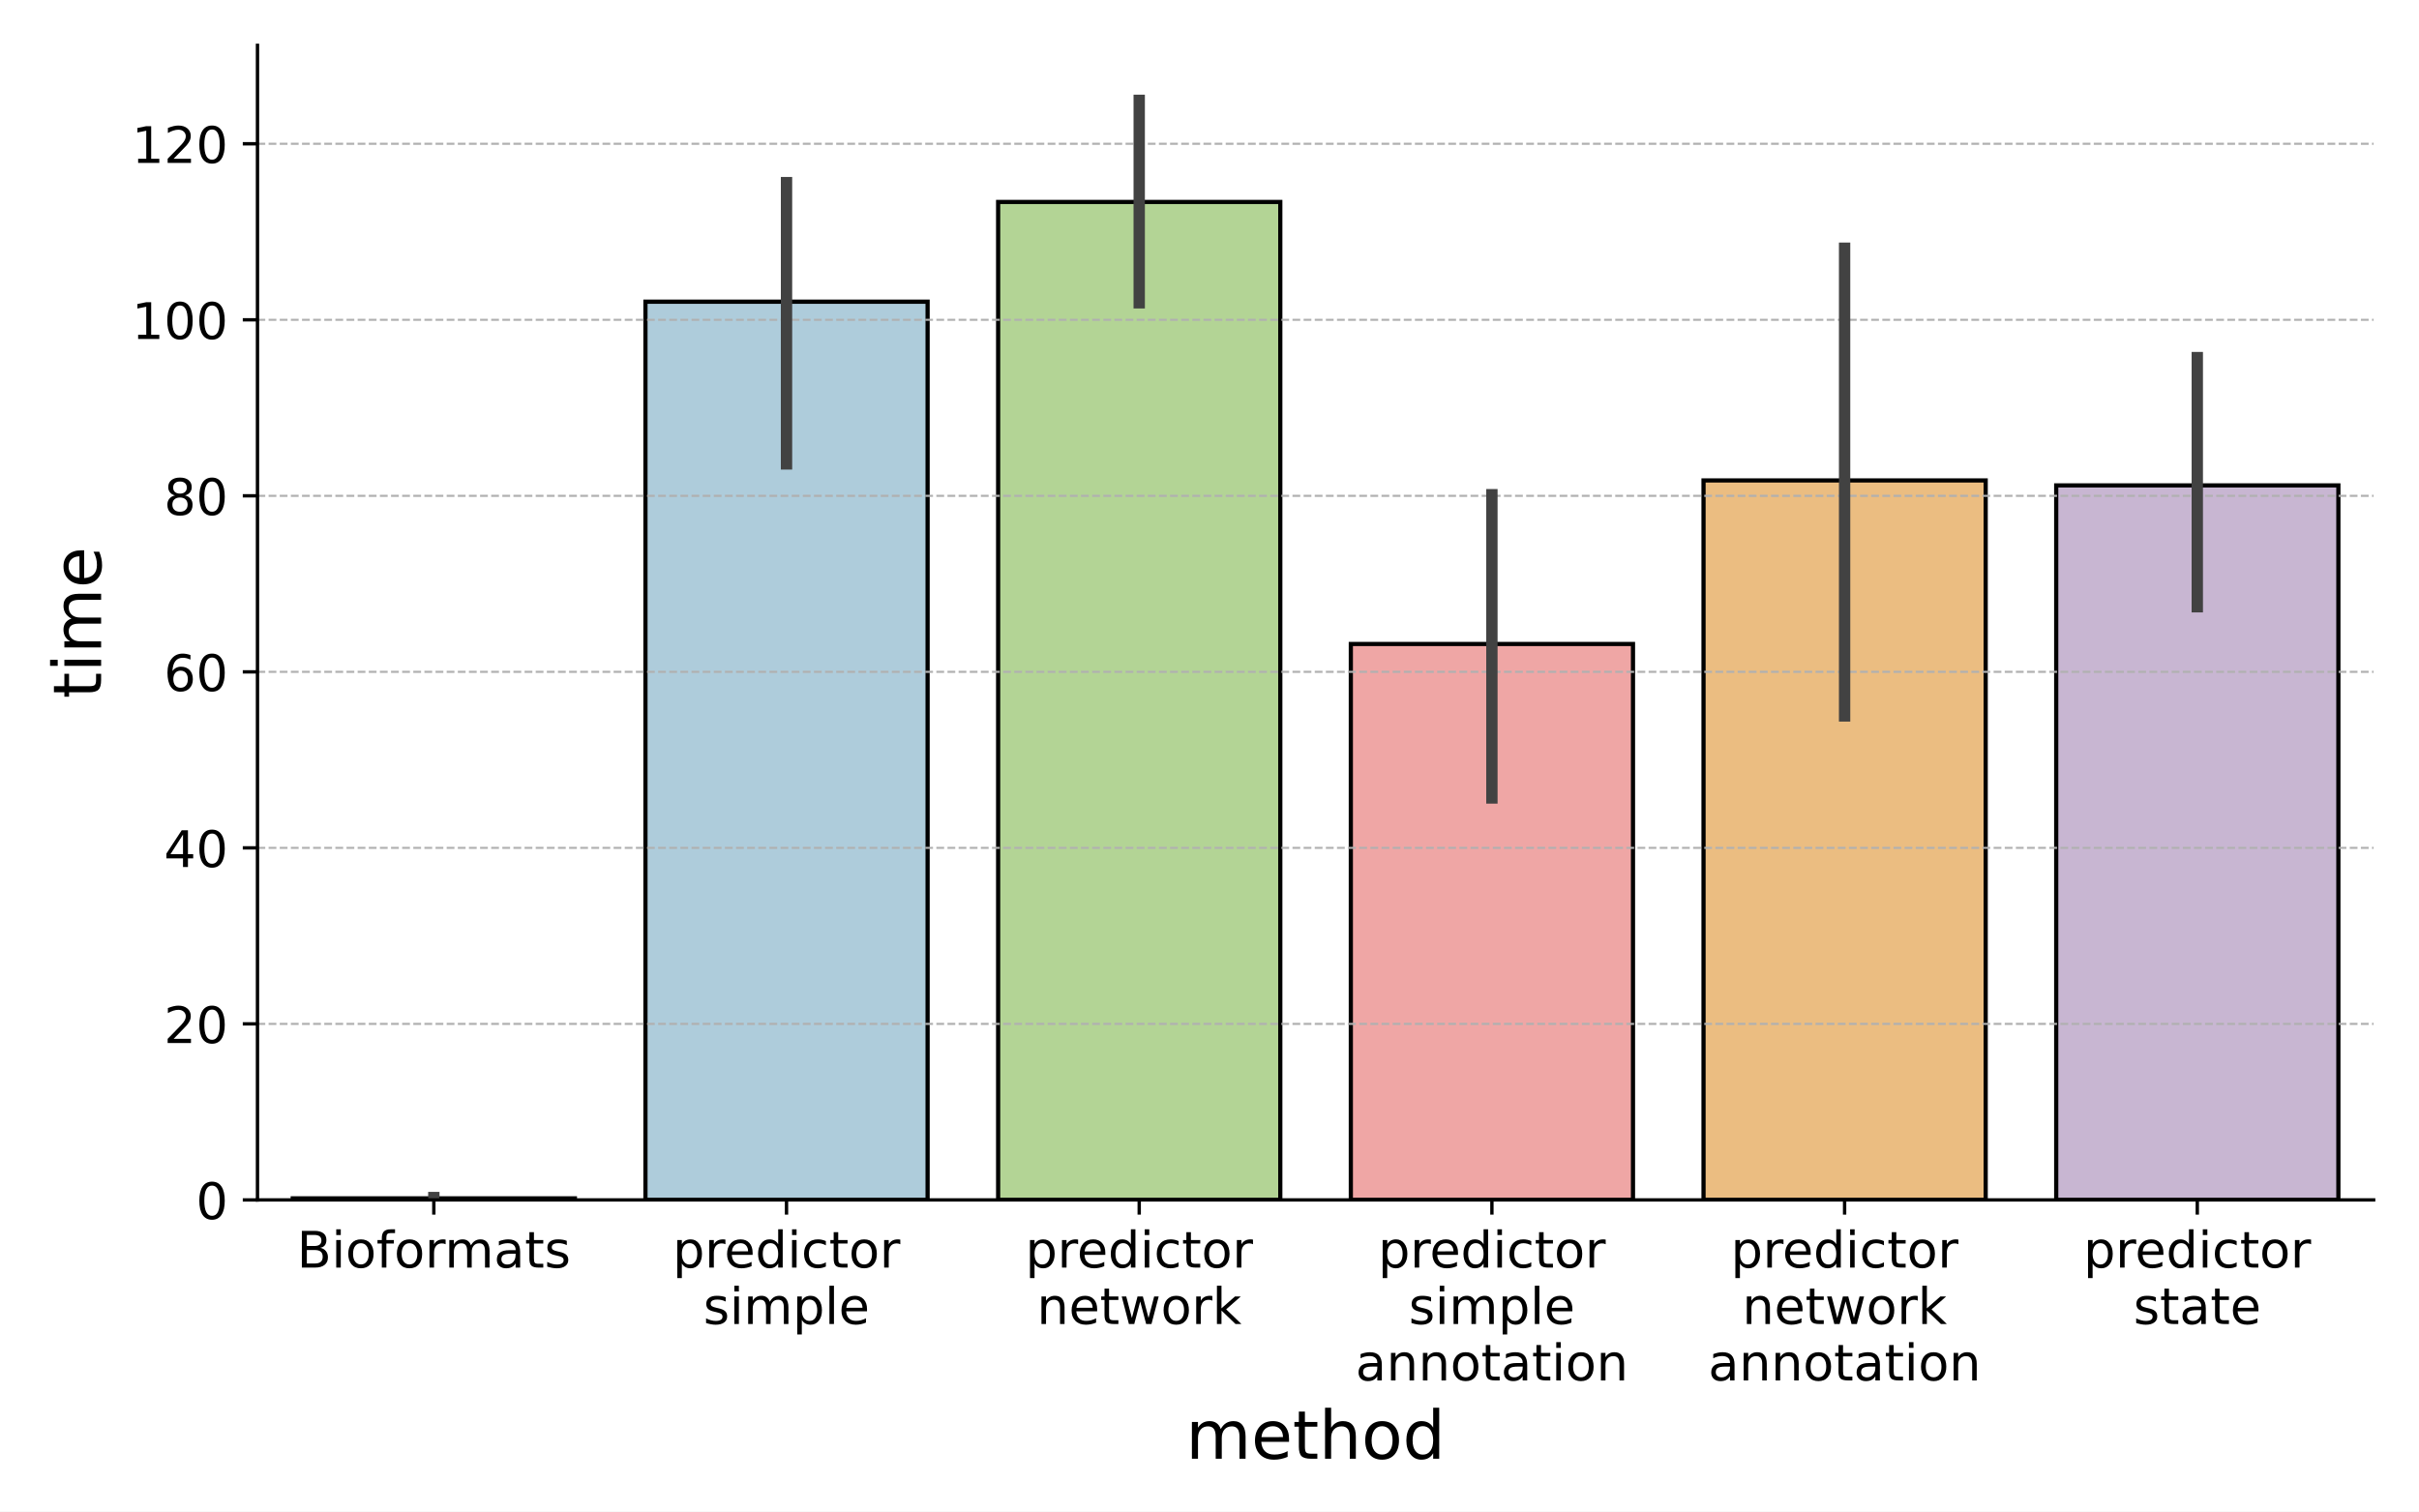
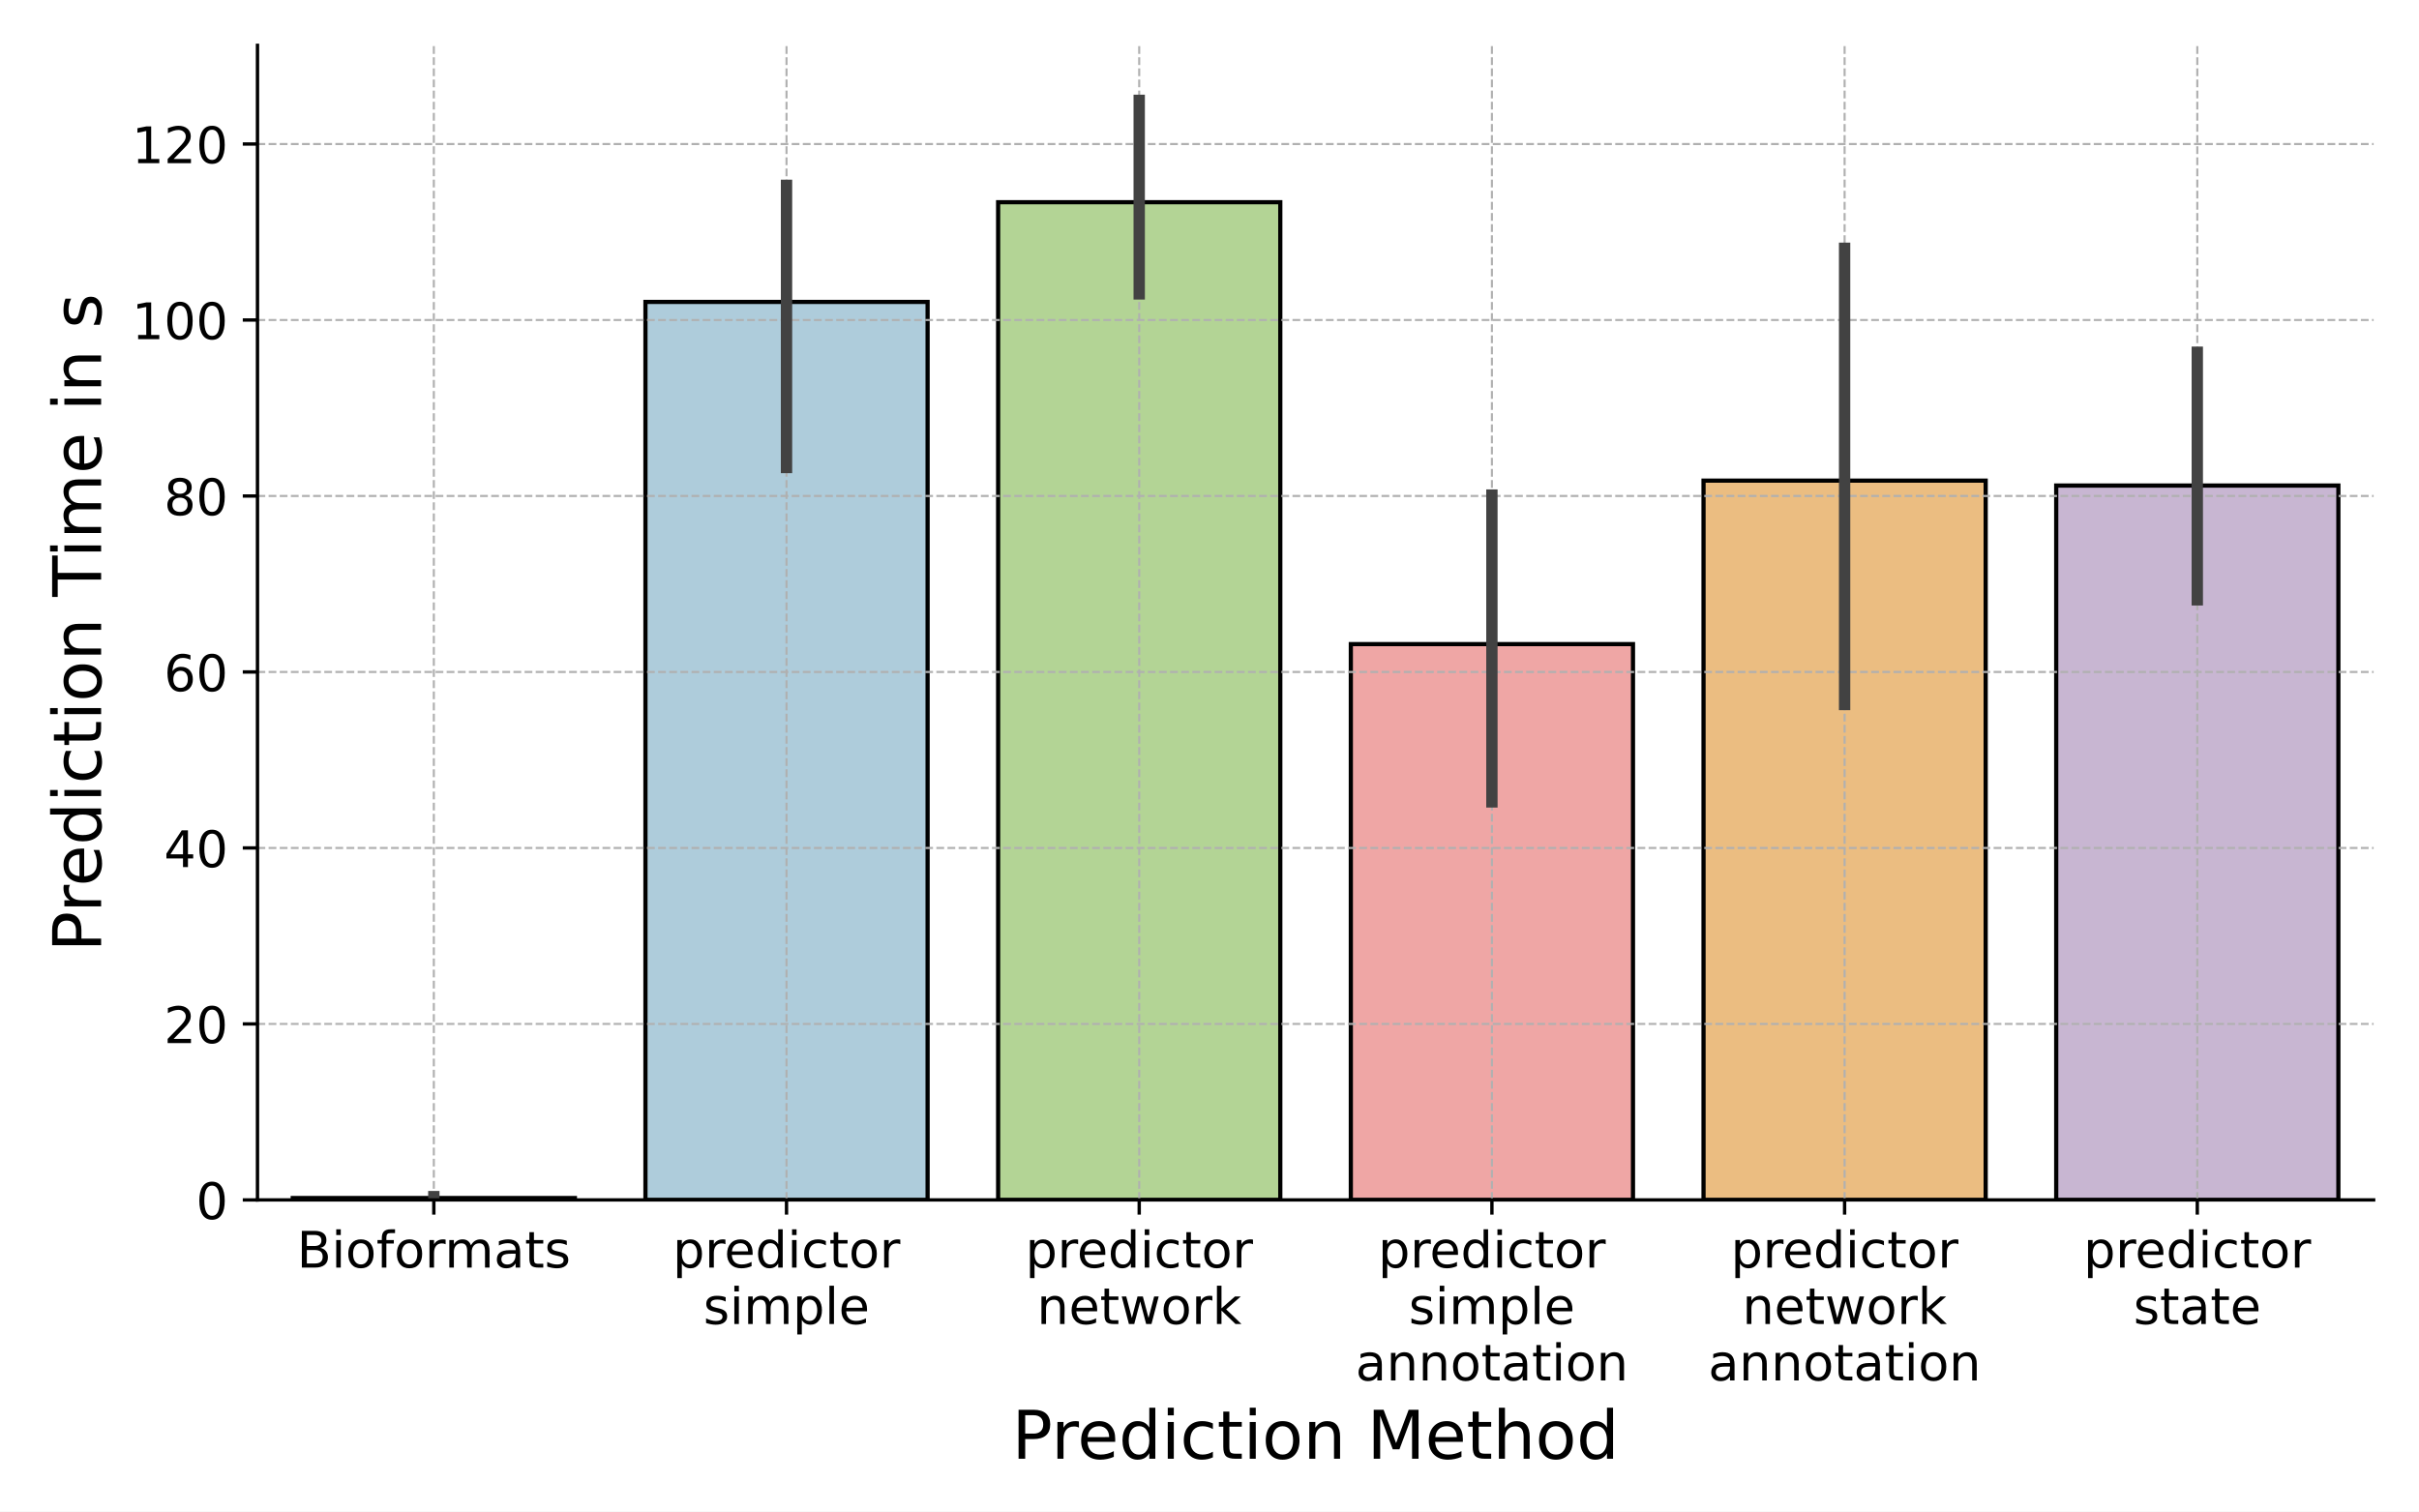
<svg xmlns="http://www.w3.org/2000/svg" xmlns:xlink="http://www.w3.org/1999/xlink" width="576pt" height="360pt" viewBox="0 0 576 360" version="1.1">
  <defs>
    <style type="text/css">*{stroke-linejoin: round; stroke-linecap: butt}</style>
  </defs>
  <g id="figure_1">
    <g id="patch_1">
      <path d="M 0 360  L 576 360  L 576 0  L 0 0  z " style="fill: #ffffff" />
    </g>
    <g id="axes_1">
      <g id="patch_2">
        <path d="M 61.31 285.784  L 565.2 285.784  L 565.2 10.8  L 61.31 10.8  z " style="fill: #ffffff" />
      </g>
      <g id="patch_3">
-         <path d="M 69.708 285.784  L 136.893 285.784  L 136.893 285.421  L 69.708 285.421  z " clip-path="url(#p133a36dc95)" style="fill: #cccccc; stroke: #000000; stroke-linejoin: miter" />
+         <path d="M 69.708 285.784  L 136.893 285.784  L 136.893 285.342  L 69.708 285.342  z " clip-path="url(#p2b1a227bff)" style="fill: #cccccc; stroke: #000000; stroke-linejoin: miter" />
      </g>
      <g id="patch_4">
-         <path d="M 153.69 285.784  L 220.875 285.784  L 220.875 71.854  L 153.69 71.854  z " clip-path="url(#p133a36dc95)" style="fill: #aeccdb; stroke: #000000; stroke-linejoin: miter" />
+         <path d="M 153.69 285.784  L 220.875 285.784  L 220.875 71.904  L 153.69 71.904  z " clip-path="url(#p2b1a227bff)" style="fill: #aeccdb; stroke: #000000; stroke-linejoin: miter" />
      </g>
      <g id="patch_5">
-         <path d="M 237.672 285.784  L 304.857 285.784  L 304.857 48.105  L 237.672 48.105  z " clip-path="url(#p133a36dc95)" style="fill: #b3d495; stroke: #000000; stroke-linejoin: miter" />
+         <path d="M 237.672 285.784  L 304.857 285.784  L 304.857 48.159  L 237.672 48.159  z " clip-path="url(#p2b1a227bff)" style="fill: #b3d495; stroke: #000000; stroke-linejoin: miter" />
      </g>
      <g id="patch_6">
-         <path d="M 321.653 285.784  L 388.839 285.784  L 388.839 153.373  L 321.653 153.373  z " clip-path="url(#p133a36dc95)" style="fill: #efa6a5; stroke: #000000; stroke-linejoin: miter" />
+         <path d="M 321.653 285.784  L 388.839 285.784  L 388.839 153.403  L 321.653 153.403  z " clip-path="url(#p2b1a227bff)" style="fill: #efa6a5; stroke: #000000; stroke-linejoin: miter" />
      </g>
      <g id="patch_7">
-         <path d="M 405.635 285.784  L 472.82 285.784  L 472.82 114.425  L 405.635 114.425  z " clip-path="url(#p133a36dc95)" style="fill: #ebbd81; stroke: #000000; stroke-linejoin: miter" />
+         <path d="M 405.635 285.784  L 472.82 285.784  L 472.82 114.465  L 405.635 114.465  z " clip-path="url(#p2b1a227bff)" style="fill: #ebbd81; stroke: #000000; stroke-linejoin: miter" />
      </g>
      <g id="patch_8">
-         <path d="M 489.616 285.784  L 556.802 285.784  L 556.802 115.607  L 489.616 115.607  z " clip-path="url(#p133a36dc95)" style="fill: #c8b6d2; stroke: #000000; stroke-linejoin: miter" />
+         <path d="M 489.616 285.784  L 556.802 285.784  L 556.802 115.646  L 489.616 115.646  z " clip-path="url(#p2b1a227bff)" style="fill: #c8b6d2; stroke: #000000; stroke-linejoin: miter" />
      </g>
      <g id="matplotlib.axis_1">
        <g id="xtick_1">
          <g id="line2d_1">
+             <path d="M 103.301 285.784  L 103.301 10.8  " clip-path="url(#p2b1a227bff)" style="fill: none; stroke-dasharray: 1.85,0.8; stroke-dashoffset: 0; stroke: #b0b0b0; stroke-width: 0.5" />
+           </g>
+           <g id="line2d_2">
            <defs>
-               <path id="m3802b475ad" d="M 0 0  L 0 3.5  " style="stroke: #000000; stroke-width: 0.8" />
+               <path id="m0b9bc3318b" d="M 0 0  L 0 3.5  " style="stroke: #000000; stroke-width: 0.8" />
            </defs>
            <g>
-               <use xlink:href="#m3802b475ad" x="103.301" y="285.784" style="stroke: #000000; stroke-width: 0.8" />
+               <use xlink:href="#m0b9bc3318b" x="103.301" y="285.784" style="stroke: #000000; stroke-width: 0.8" />
            </g>
          </g>
          <g id="text_1">
            <g transform="translate(70.70208 301.9021) scale(0.12 -0.12)">
              <defs>
                <path id="DejaVuSans-42" d="M 1259 2228  L 1259 519  L 2272 519  Q 2781 519 3026 730  Q 3272 941 3272 1375  Q 3272 1813 3026 2020  Q 2781 2228 2272 2228  L 1259 2228  z M 1259 4147  L 1259 2741  L 2194 2741  Q 2656 2741 2882 2914  Q 3109 3088 3109 3444  Q 3109 3797 2882 3972  Q 2656 4147 2194 4147  L 1259 4147  z M 628 4666  L 2241 4666  Q 2963 4666 3353 4366  Q 3744 4066 3744 3513  Q 3744 3084 3544 2831  Q 3344 2578 2956 2516  Q 3422 2416 3680 2098  Q 3938 1781 3938 1306  Q 3938 681 3513 340  Q 3088 0 2303 0  L 628 0  L 628 4666  z " transform="scale(0.015625)" />
                <path id="DejaVuSans-69" d="M 603 3500  L 1178 3500  L 1178 0  L 603 0  L 603 3500  z M 603 4863  L 1178 4863  L 1178 4134  L 603 4134  L 603 4863  z " transform="scale(0.015625)" />
                <path id="DejaVuSans-6f" d="M 1959 3097  Q 1497 3097 1228 2736  Q 959 2375 959 1747  Q 959 1119 1226 758  Q 1494 397 1959 397  Q 2419 397 2687 759  Q 2956 1122 2956 1747  Q 2956 2369 2687 2733  Q 2419 3097 1959 3097  z M 1959 3584  Q 2709 3584 3137 3096  Q 3566 2609 3566 1747  Q 3566 888 3137 398  Q 2709 -91 1959 -91  Q 1206 -91 779 398  Q 353 888 353 1747  Q 353 2609 779 3096  Q 1206 3584 1959 3584  z " transform="scale(0.015625)" />
                <path id="DejaVuSans-66" d="M 2375 4863  L 2375 4384  L 1825 4384  Q 1516 4384 1395 4259  Q 1275 4134 1275 3809  L 1275 3500  L 2222 3500  L 2222 3053  L 1275 3053  L 1275 0  L 697 0  L 697 3053  L 147 3053  L 147 3500  L 697 3500  L 697 3744  Q 697 4328 969 4595  Q 1241 4863 1831 4863  L 2375 4863  z " transform="scale(0.015625)" />
                <path id="DejaVuSans-72" d="M 2631 2963  Q 2534 3019 2420 3045  Q 2306 3072 2169 3072  Q 1681 3072 1420 2755  Q 1159 2438 1159 1844  L 1159 0  L 581 0  L 581 3500  L 1159 3500  L 1159 2956  Q 1341 3275 1631 3429  Q 1922 3584 2338 3584  Q 2397 3584 2469 3576  Q 2541 3569 2628 3553  L 2631 2963  z " transform="scale(0.015625)" />
                <path id="DejaVuSans-6d" d="M 3328 2828  Q 3544 3216 3844 3400  Q 4144 3584 4550 3584  Q 5097 3584 5394 3201  Q 5691 2819 5691 2113  L 5691 0  L 5113 0  L 5113 2094  Q 5113 2597 4934 2840  Q 4756 3084 4391 3084  Q 3944 3084 3684 2787  Q 3425 2491 3425 1978  L 3425 0  L 2847 0  L 2847 2094  Q 2847 2600 2669 2842  Q 2491 3084 2119 3084  Q 1678 3084 1418 2786  Q 1159 2488 1159 1978  L 1159 0  L 581 0  L 581 3500  L 1159 3500  L 1159 2956  Q 1356 3278 1631 3431  Q 1906 3584 2284 3584  Q 2666 3584 2933 3390  Q 3200 3197 3328 2828  z " transform="scale(0.015625)" />
                <path id="DejaVuSans-61" d="M 2194 1759  Q 1497 1759 1228 1600  Q 959 1441 959 1056  Q 959 750 1161 570  Q 1363 391 1709 391  Q 2188 391 2477 730  Q 2766 1069 2766 1631  L 2766 1759  L 2194 1759  z M 3341 1997  L 3341 0  L 2766 0  L 2766 531  Q 2569 213 2275 61  Q 1981 -91 1556 -91  Q 1019 -91 701 211  Q 384 513 384 1019  Q 384 1609 779 1909  Q 1175 2209 1959 2209  L 2766 2209  L 2766 2266  Q 2766 2663 2505 2880  Q 2244 3097 1772 3097  Q 1472 3097 1187 3025  Q 903 2953 641 2809  L 641 3341  Q 956 3463 1253 3523  Q 1550 3584 1831 3584  Q 2591 3584 2966 3190  Q 3341 2797 3341 1997  z " transform="scale(0.015625)" />
                <path id="DejaVuSans-74" d="M 1172 4494  L 1172 3500  L 2356 3500  L 2356 3053  L 1172 3053  L 1172 1153  Q 1172 725 1289 603  Q 1406 481 1766 481  L 2356 481  L 2356 0  L 1766 0  Q 1100 0 847 248  Q 594 497 594 1153  L 594 3053  L 172 3053  L 172 3500  L 594 3500  L 594 4494  L 1172 4494  z " transform="scale(0.015625)" />
                <path id="DejaVuSans-73" d="M 2834 3397  L 2834 2853  Q 2591 2978 2328 3040  Q 2066 3103 1784 3103  Q 1356 3103 1142 2972  Q 928 2841 928 2578  Q 928 2378 1081 2264  Q 1234 2150 1697 2047  L 1894 2003  Q 2506 1872 2764 1633  Q 3022 1394 3022 966  Q 3022 478 2636 193  Q 2250 -91 1575 -91  Q 1294 -91 989 -36  Q 684 19 347 128  L 347 722  Q 666 556 975 473  Q 1284 391 1588 391  Q 1994 391 2212 530  Q 2431 669 2431 922  Q 2431 1156 2273 1281  Q 2116 1406 1581 1522  L 1381 1569  Q 847 1681 609 1914  Q 372 2147 372 2553  Q 372 3047 722 3315  Q 1072 3584 1716 3584  Q 2034 3584 2315 3537  Q 2597 3491 2834 3397  z " transform="scale(0.015625)" />
              </defs>
              <use xlink:href="#DejaVuSans-42" />
              <use xlink:href="#DejaVuSans-69" x="68.604" />
              <use xlink:href="#DejaVuSans-6f" x="96.387" />
              <use xlink:href="#DejaVuSans-66" x="157.568" />
              <use xlink:href="#DejaVuSans-6f" x="192.773" />
              <use xlink:href="#DejaVuSans-72" x="253.955" />
              <use xlink:href="#DejaVuSans-6d" x="293.318" />
              <use xlink:href="#DejaVuSans-61" x="390.73" />
              <use xlink:href="#DejaVuSans-74" x="452.01" />
              <use xlink:href="#DejaVuSans-73" x="491.219" />
            </g>
          </g>
        </g>
        <g id="xtick_2">
-           <g id="line2d_2">
-             <g>
-               <use xlink:href="#m3802b475ad" x="187.282" y="285.784" style="stroke: #000000; stroke-width: 0.8" />
+           <g id="line2d_3">
+             <path d="M 187.282 285.784  L 187.282 10.8  " clip-path="url(#p2b1a227bff)" style="fill: none; stroke-dasharray: 1.85,0.8; stroke-dashoffset: 0; stroke: #b0b0b0; stroke-width: 0.5" />
+           </g>
+           <g id="line2d_4">
+             <g>
+               <use xlink:href="#m0b9bc3318b" x="187.282" y="285.784" style="stroke: #000000; stroke-width: 0.8" />
            </g>
          </g>
          <g id="text_2">
            <g transform="translate(160.185 301.9021) scale(0.12 -0.12)">
              <defs>
                <path id="DejaVuSans-70" d="M 1159 525  L 1159 -1331  L 581 -1331  L 581 3500  L 1159 3500  L 1159 2969  Q 1341 3281 1617 3432  Q 1894 3584 2278 3584  Q 2916 3584 3314 3078  Q 3713 2572 3713 1747  Q 3713 922 3314 415  Q 2916 -91 2278 -91  Q 1894 -91 1617 61  Q 1341 213 1159 525  z M 3116 1747  Q 3116 2381 2855 2742  Q 2594 3103 2138 3103  Q 1681 3103 1420 2742  Q 1159 2381 1159 1747  Q 1159 1113 1420 752  Q 1681 391 2138 391  Q 2594 391 2855 752  Q 3116 1113 3116 1747  z " transform="scale(0.015625)" />
                <path id="DejaVuSans-65" d="M 3597 1894  L 3597 1613  L 953 1613  Q 991 1019 1311 708  Q 1631 397 2203 397  Q 2534 397 2845 478  Q 3156 559 3463 722  L 3463 178  Q 3153 47 2828 -22  Q 2503 -91 2169 -91  Q 1331 -91 842 396  Q 353 884 353 1716  Q 353 2575 817 3079  Q 1281 3584 2069 3584  Q 2775 3584 3186 3129  Q 3597 2675 3597 1894  z M 3022 2063  Q 3016 2534 2758 2815  Q 2500 3097 2075 3097  Q 1594 3097 1305 2825  Q 1016 2553 972 2059  L 3022 2063  z " transform="scale(0.015625)" />
                <path id="DejaVuSans-64" d="M 2906 2969  L 2906 4863  L 3481 4863  L 3481 0  L 2906 0  L 2906 525  Q 2725 213 2448 61  Q 2172 -91 1784 -91  Q 1150 -91 751 415  Q 353 922 353 1747  Q 353 2572 751 3078  Q 1150 3584 1784 3584  Q 2172 3584 2448 3432  Q 2725 3281 2906 2969  z M 947 1747  Q 947 1113 1208 752  Q 1469 391 1925 391  Q 2381 391 2643 752  Q 2906 1113 2906 1747  Q 2906 2381 2643 2742  Q 2381 3103 1925 3103  Q 1469 3103 1208 2742  Q 947 2381 947 1747  z " transform="scale(0.015625)" />
                <path id="DejaVuSans-63" d="M 3122 3366  L 3122 2828  Q 2878 2963 2633 3030  Q 2388 3097 2138 3097  Q 1578 3097 1268 2742  Q 959 2388 959 1747  Q 959 1106 1268 751  Q 1578 397 2138 397  Q 2388 397 2633 464  Q 2878 531 3122 666  L 3122 134  Q 2881 22 2623 -34  Q 2366 -91 2075 -91  Q 1284 -91 818 406  Q 353 903 353 1747  Q 353 2603 823 3093  Q 1294 3584 2113 3584  Q 2378 3584 2631 3529  Q 2884 3475 3122 3366  z " transform="scale(0.015625)" />
              </defs>
              <use xlink:href="#DejaVuSans-70" />
              <use xlink:href="#DejaVuSans-72" x="63.477" />
              <use xlink:href="#DejaVuSans-65" x="102.34" />
              <use xlink:href="#DejaVuSans-64" x="163.863" />
              <use xlink:href="#DejaVuSans-69" x="227.34" />
              <use xlink:href="#DejaVuSans-63" x="255.123" />
              <use xlink:href="#DejaVuSans-74" x="310.104" />
              <use xlink:href="#DejaVuSans-6f" x="349.312" />
              <use xlink:href="#DejaVuSans-72" x="410.494" />
            </g>
            <g transform="translate(167.4778 315.3395) scale(0.12 -0.12)">
              <defs>
                <path id="DejaVuSans-6c" d="M 603 4863  L 1178 4863  L 1178 0  L 603 0  L 603 4863  z " transform="scale(0.015625)" />
              </defs>
              <use xlink:href="#DejaVuSans-73" />
              <use xlink:href="#DejaVuSans-69" x="52.1" />
              <use xlink:href="#DejaVuSans-6d" x="79.883" />
              <use xlink:href="#DejaVuSans-70" x="177.295" />
              <use xlink:href="#DejaVuSans-6c" x="240.771" />
              <use xlink:href="#DejaVuSans-65" x="268.555" />
            </g>
          </g>
        </g>
        <g id="xtick_3">
-           <g id="line2d_3">
-             <g>
-               <use xlink:href="#m3802b475ad" x="271.264" y="285.784" style="stroke: #000000; stroke-width: 0.8" />
+           <g id="line2d_5">
+             <path d="M 271.264 285.784  L 271.264 10.8  " clip-path="url(#p2b1a227bff)" style="fill: none; stroke-dasharray: 1.85,0.8; stroke-dashoffset: 0; stroke: #b0b0b0; stroke-width: 0.5" />
+           </g>
+           <g id="line2d_6">
+             <g>
+               <use xlink:href="#m0b9bc3318b" x="271.264" y="285.784" style="stroke: #000000; stroke-width: 0.8" />
            </g>
          </g>
          <g id="text_3">
            <g transform="translate(244.1667 301.9021) scale(0.12 -0.12)">
              <use xlink:href="#DejaVuSans-70" />
              <use xlink:href="#DejaVuSans-72" x="63.477" />
              <use xlink:href="#DejaVuSans-65" x="102.34" />
              <use xlink:href="#DejaVuSans-64" x="163.863" />
              <use xlink:href="#DejaVuSans-69" x="227.34" />
              <use xlink:href="#DejaVuSans-63" x="255.123" />
              <use xlink:href="#DejaVuSans-74" x="310.104" />
              <use xlink:href="#DejaVuSans-6f" x="349.312" />
              <use xlink:href="#DejaVuSans-72" x="410.494" />
            </g>
            <g transform="translate(246.8985 315.3395) scale(0.12 -0.12)">
              <defs>
                <path id="DejaVuSans-6e" d="M 3513 2113  L 3513 0  L 2938 0  L 2938 2094  Q 2938 2591 2744 2837  Q 2550 3084 2163 3084  Q 1697 3084 1428 2787  Q 1159 2491 1159 1978  L 1159 0  L 581 0  L 581 3500  L 1159 3500  L 1159 2956  Q 1366 3272 1645 3428  Q 1925 3584 2291 3584  Q 2894 3584 3203 3211  Q 3513 2838 3513 2113  z " transform="scale(0.015625)" />
                <path id="DejaVuSans-77" d="M 269 3500  L 844 3500  L 1563 769  L 2278 3500  L 2956 3500  L 3675 769  L 4391 3500  L 4966 3500  L 4050 0  L 3372 0  L 2619 2869  L 1863 0  L 1184 0  L 269 3500  z " transform="scale(0.015625)" />
                <path id="DejaVuSans-6b" d="M 581 4863  L 1159 4863  L 1159 1991  L 2875 3500  L 3609 3500  L 1753 1863  L 3688 0  L 2938 0  L 1159 1709  L 1159 0  L 581 0  L 581 4863  z " transform="scale(0.015625)" />
              </defs>
              <use xlink:href="#DejaVuSans-6e" />
              <use xlink:href="#DejaVuSans-65" x="63.379" />
              <use xlink:href="#DejaVuSans-74" x="124.902" />
              <use xlink:href="#DejaVuSans-77" x="164.111" />
              <use xlink:href="#DejaVuSans-6f" x="245.898" />
              <use xlink:href="#DejaVuSans-72" x="307.08" />
              <use xlink:href="#DejaVuSans-6b" x="348.193" />
            </g>
          </g>
        </g>
        <g id="xtick_4">
-           <g id="line2d_4">
-             <g>
-               <use xlink:href="#m3802b475ad" x="355.246" y="285.784" style="stroke: #000000; stroke-width: 0.8" />
+           <g id="line2d_7">
+             <path d="M 355.246 285.784  L 355.246 10.8  " clip-path="url(#p2b1a227bff)" style="fill: none; stroke-dasharray: 1.85,0.8; stroke-dashoffset: 0; stroke: #b0b0b0; stroke-width: 0.5" />
+           </g>
+           <g id="line2d_8">
+             <g>
+               <use xlink:href="#m0b9bc3318b" x="355.246" y="285.784" style="stroke: #000000; stroke-width: 0.8" />
            </g>
          </g>
          <g id="text_4">
            <g transform="translate(328.1483 301.9021) scale(0.12 -0.12)">
              <use xlink:href="#DejaVuSans-70" />
              <use xlink:href="#DejaVuSans-72" x="63.477" />
              <use xlink:href="#DejaVuSans-65" x="102.34" />
              <use xlink:href="#DejaVuSans-64" x="163.863" />
              <use xlink:href="#DejaVuSans-69" x="227.34" />
              <use xlink:href="#DejaVuSans-63" x="255.123" />
              <use xlink:href="#DejaVuSans-74" x="310.104" />
              <use xlink:href="#DejaVuSans-6f" x="349.312" />
              <use xlink:href="#DejaVuSans-72" x="410.494" />
            </g>
            <g transform="translate(335.4411 315.3395) scale(0.12 -0.12)">
              <use xlink:href="#DejaVuSans-73" />
              <use xlink:href="#DejaVuSans-69" x="52.1" />
              <use xlink:href="#DejaVuSans-6d" x="79.883" />
              <use xlink:href="#DejaVuSans-70" x="177.295" />
              <use xlink:href="#DejaVuSans-6c" x="240.771" />
              <use xlink:href="#DejaVuSans-65" x="268.555" />
            </g>
            <g transform="translate(322.7708 328.7769) scale(0.12 -0.12)">
              <use xlink:href="#DejaVuSans-61" />
              <use xlink:href="#DejaVuSans-6e" x="61.279" />
              <use xlink:href="#DejaVuSans-6e" x="124.658" />
              <use xlink:href="#DejaVuSans-6f" x="188.037" />
              <use xlink:href="#DejaVuSans-74" x="249.219" />
              <use xlink:href="#DejaVuSans-61" x="288.428" />
              <use xlink:href="#DejaVuSans-74" x="349.707" />
              <use xlink:href="#DejaVuSans-69" x="388.916" />
              <use xlink:href="#DejaVuSans-6f" x="416.699" />
              <use xlink:href="#DejaVuSans-6e" x="477.881" />
            </g>
          </g>
        </g>
        <g id="xtick_5">
-           <g id="line2d_5">
-             <g>
-               <use xlink:href="#m3802b475ad" x="439.228" y="285.784" style="stroke: #000000; stroke-width: 0.8" />
+           <g id="line2d_9">
+             <path d="M 439.228 285.784  L 439.228 10.8  " clip-path="url(#p2b1a227bff)" style="fill: none; stroke-dasharray: 1.85,0.8; stroke-dashoffset: 0; stroke: #b0b0b0; stroke-width: 0.5" />
+           </g>
+           <g id="line2d_10">
+             <g>
+               <use xlink:href="#m0b9bc3318b" x="439.228" y="285.784" style="stroke: #000000; stroke-width: 0.8" />
            </g>
          </g>
          <g id="text_5">
            <g transform="translate(412.13 301.9021) scale(0.12 -0.12)">
              <use xlink:href="#DejaVuSans-70" />
              <use xlink:href="#DejaVuSans-72" x="63.477" />
              <use xlink:href="#DejaVuSans-65" x="102.34" />
              <use xlink:href="#DejaVuSans-64" x="163.863" />
              <use xlink:href="#DejaVuSans-69" x="227.34" />
              <use xlink:href="#DejaVuSans-63" x="255.123" />
              <use xlink:href="#DejaVuSans-74" x="310.104" />
              <use xlink:href="#DejaVuSans-6f" x="349.312" />
              <use xlink:href="#DejaVuSans-72" x="410.494" />
            </g>
            <g transform="translate(414.8619 315.3395) scale(0.12 -0.12)">
              <use xlink:href="#DejaVuSans-6e" />
              <use xlink:href="#DejaVuSans-65" x="63.379" />
              <use xlink:href="#DejaVuSans-74" x="124.902" />
              <use xlink:href="#DejaVuSans-77" x="164.111" />
              <use xlink:href="#DejaVuSans-6f" x="245.898" />
              <use xlink:href="#DejaVuSans-72" x="307.08" />
              <use xlink:href="#DejaVuSans-6b" x="348.193" />
            </g>
            <g transform="translate(406.7525 328.7769) scale(0.12 -0.12)">
              <use xlink:href="#DejaVuSans-61" />
              <use xlink:href="#DejaVuSans-6e" x="61.279" />
              <use xlink:href="#DejaVuSans-6e" x="124.658" />
              <use xlink:href="#DejaVuSans-6f" x="188.037" />
              <use xlink:href="#DejaVuSans-74" x="249.219" />
              <use xlink:href="#DejaVuSans-61" x="288.428" />
              <use xlink:href="#DejaVuSans-74" x="349.707" />
              <use xlink:href="#DejaVuSans-69" x="388.916" />
              <use xlink:href="#DejaVuSans-6f" x="416.699" />
              <use xlink:href="#DejaVuSans-6e" x="477.881" />
            </g>
          </g>
        </g>
        <g id="xtick_6">
-           <g id="line2d_6">
-             <g>
-               <use xlink:href="#m3802b475ad" x="523.209" y="285.784" style="stroke: #000000; stroke-width: 0.8" />
+           <g id="line2d_11">
+             <path d="M 523.209 285.784  L 523.209 10.8  " clip-path="url(#p2b1a227bff)" style="fill: none; stroke-dasharray: 1.85,0.8; stroke-dashoffset: 0; stroke: #b0b0b0; stroke-width: 0.5" />
+           </g>
+           <g id="line2d_12">
+             <g>
+               <use xlink:href="#m0b9bc3318b" x="523.209" y="285.784" style="stroke: #000000; stroke-width: 0.8" />
            </g>
          </g>
          <g id="text_6">
            <g transform="translate(496.1117 301.9021) scale(0.12 -0.12)">
              <use xlink:href="#DejaVuSans-70" />
              <use xlink:href="#DejaVuSans-72" x="63.477" />
              <use xlink:href="#DejaVuSans-65" x="102.34" />
              <use xlink:href="#DejaVuSans-64" x="163.863" />
              <use xlink:href="#DejaVuSans-69" x="227.34" />
              <use xlink:href="#DejaVuSans-63" x="255.123" />
              <use xlink:href="#DejaVuSans-74" x="310.104" />
              <use xlink:href="#DejaVuSans-6f" x="349.312" />
              <use xlink:href="#DejaVuSans-72" x="410.494" />
            </g>
            <g transform="translate(508.0104 315.3395) scale(0.12 -0.12)">
              <use xlink:href="#DejaVuSans-73" />
              <use xlink:href="#DejaVuSans-74" x="52.1" />
              <use xlink:href="#DejaVuSans-61" x="91.309" />
              <use xlink:href="#DejaVuSans-74" x="152.588" />
              <use xlink:href="#DejaVuSans-65" x="191.797" />
            </g>
          </g>
        </g>
        <g id="text_7">
-           <g transform="translate(282.36 347.43) scale(0.16 -0.16)">
+           <g transform="translate(240.9688 347.43) scale(0.16 -0.16)">
            <defs>
+               <path id="DejaVuSans-50" d="M 1259 4147  L 1259 2394  L 2053 2394  Q 2494 2394 2734 2622  Q 2975 2850 2975 3272  Q 2975 3691 2734 3919  Q 2494 4147 2053 4147  L 1259 4147  z M 628 4666  L 2053 4666  Q 2838 4666 3239 4311  Q 3641 3956 3641 3272  Q 3641 2581 3239 2228  Q 2838 1875 2053 1875  L 1259 1875  L 1259 0  L 628 0  L 628 4666  z " transform="scale(0.015625)" />
+               <path id="DejaVuSans-20" transform="scale(0.015625)" />
+               <path id="DejaVuSans-4d" d="M 628 4666  L 1569 4666  L 2759 1491  L 3956 4666  L 4897 4666  L 4897 0  L 4281 0  L 4281 4097  L 3078 897  L 2444 897  L 1241 4097  L 1241 0  L 628 0  L 628 4666  z " transform="scale(0.015625)" />
              <path id="DejaVuSans-68" d="M 3513 2113  L 3513 0  L 2938 0  L 2938 2094  Q 2938 2591 2744 2837  Q 2550 3084 2163 3084  Q 1697 3084 1428 2787  Q 1159 2491 1159 1978  L 1159 0  L 581 0  L 581 4863  L 1159 4863  L 1159 2956  Q 1366 3272 1645 3428  Q 1925 3584 2291 3584  Q 2894 3584 3203 3211  Q 3513 2838 3513 2113  z " transform="scale(0.015625)" />
            </defs>
-             <use xlink:href="#DejaVuSans-6d" />
-             <use xlink:href="#DejaVuSans-65" x="97.412" />
-             <use xlink:href="#DejaVuSans-74" x="158.936" />
-             <use xlink:href="#DejaVuSans-68" x="198.145" />
-             <use xlink:href="#DejaVuSans-6f" x="261.523" />
-             <use xlink:href="#DejaVuSans-64" x="322.705" />
+             <use xlink:href="#DejaVuSans-50" />
+             <use xlink:href="#DejaVuSans-72" x="58.553" />
+             <use xlink:href="#DejaVuSans-65" x="97.416" />
+             <use xlink:href="#DejaVuSans-64" x="158.939" />
+             <use xlink:href="#DejaVuSans-69" x="222.416" />
+             <use xlink:href="#DejaVuSans-63" x="250.199" />
+             <use xlink:href="#DejaVuSans-74" x="305.18" />
+             <use xlink:href="#DejaVuSans-69" x="344.389" />
+             <use xlink:href="#DejaVuSans-6f" x="372.172" />
+             <use xlink:href="#DejaVuSans-6e" x="433.354" />
+             <use xlink:href="#DejaVuSans-20" x="496.732" />
+             <use xlink:href="#DejaVuSans-4d" x="528.52" />
+             <use xlink:href="#DejaVuSans-65" x="614.799" />
+             <use xlink:href="#DejaVuSans-74" x="676.322" />
+             <use xlink:href="#DejaVuSans-68" x="715.531" />
+             <use xlink:href="#DejaVuSans-6f" x="778.91" />
+             <use xlink:href="#DejaVuSans-64" x="840.092" />
          </g>
        </g>
      </g>
      <g id="matplotlib.axis_2">
        <g id="ytick_1">
-           <g id="line2d_7">
-             <path d="M 61.31 285.784  L 565.2 285.784  " clip-path="url(#p133a36dc95)" style="fill: none; stroke-dasharray: 1.85,0.8; stroke-dashoffset: 0; stroke: #b0b0b0; stroke-width: 0.5" />
-           </g>
-           <g id="line2d_8">
+           <g id="line2d_13">
+             <path d="M 61.31 285.784  L 565.2 285.784  " clip-path="url(#p2b1a227bff)" style="fill: none; stroke-dasharray: 1.85,0.8; stroke-dashoffset: 0; stroke: #b0b0b0; stroke-width: 0.5" />
+           </g>
+           <g id="line2d_14">
            <defs>
-               <path id="m6494e49af0" d="M 0 0  L -3.5 0  " style="stroke: #000000; stroke-width: 0.8" />
+               <path id="mfbb226db88" d="M 0 0  L -3.5 0  " style="stroke: #000000; stroke-width: 0.8" />
            </defs>
            <g>
-               <use xlink:href="#m6494e49af0" x="61.31" y="285.784" style="stroke: #000000; stroke-width: 0.8" />
+               <use xlink:href="#mfbb226db88" x="61.31" y="285.784" style="stroke: #000000; stroke-width: 0.8" />
            </g>
          </g>
          <g id="text_8">
            <g transform="translate(46.675 290.3431) scale(0.12 -0.12)">
              <defs>
                <path id="DejaVuSans-30" d="M 2034 4250  Q 1547 4250 1301 3770  Q 1056 3291 1056 2328  Q 1056 1369 1301 889  Q 1547 409 2034 409  Q 2525 409 2770 889  Q 3016 1369 3016 2328  Q 3016 3291 2770 3770  Q 2525 4250 2034 4250  z M 2034 4750  Q 2819 4750 3233 4129  Q 3647 3509 3647 2328  Q 3647 1150 3233 529  Q 2819 -91 2034 -91  Q 1250 -91 836 529  Q 422 1150 422 2328  Q 422 3509 836 4129  Q 1250 4750 2034 4750  z " transform="scale(0.015625)" />
              </defs>
              <use xlink:href="#DejaVuSans-30" />
            </g>
          </g>
        </g>
        <g id="ytick_2">
-           <g id="line2d_9">
-             <path d="M 61.31 243.861  L 565.2 243.861  " clip-path="url(#p133a36dc95)" style="fill: none; stroke-dasharray: 1.85,0.8; stroke-dashoffset: 0; stroke: #b0b0b0; stroke-width: 0.5" />
-           </g>
-           <g id="line2d_10">
-             <g>
-               <use xlink:href="#m6494e49af0" x="61.31" y="243.861" style="stroke: #000000; stroke-width: 0.8" />
+           <g id="line2d_15">
+             <path d="M 61.31 243.87  L 565.2 243.87  " clip-path="url(#p2b1a227bff)" style="fill: none; stroke-dasharray: 1.85,0.8; stroke-dashoffset: 0; stroke: #b0b0b0; stroke-width: 0.5" />
+           </g>
+           <g id="line2d_16">
+             <g>
+               <use xlink:href="#mfbb226db88" x="61.31" y="243.87" style="stroke: #000000; stroke-width: 0.8" />
            </g>
          </g>
          <g id="text_9">
-             <g transform="translate(39.04 248.4199) scale(0.12 -0.12)">
+             <g transform="translate(39.04 248.4296) scale(0.12 -0.12)">
              <defs>
                <path id="DejaVuSans-32" d="M 1228 531  L 3431 531  L 3431 0  L 469 0  L 469 531  Q 828 903 1448 1529  Q 2069 2156 2228 2338  Q 2531 2678 2651 2914  Q 2772 3150 2772 3378  Q 2772 3750 2511 3984  Q 2250 4219 1831 4219  Q 1534 4219 1204 4116  Q 875 4013 500 3803  L 500 4441  Q 881 4594 1212 4672  Q 1544 4750 1819 4750  Q 2544 4750 2975 4387  Q 3406 4025 3406 3419  Q 3406 3131 3298 2873  Q 3191 2616 2906 2266  Q 2828 2175 2409 1742  Q 1991 1309 1228 531  z " transform="scale(0.015625)" />
              </defs>
              <use xlink:href="#DejaVuSans-32" />
              <use xlink:href="#DejaVuSans-30" x="63.623" />
            </g>
          </g>
        </g>
        <g id="ytick_3">
-           <g id="line2d_11">
-             <path d="M 61.31 201.938  L 565.2 201.938  " clip-path="url(#p133a36dc95)" style="fill: none; stroke-dasharray: 1.85,0.8; stroke-dashoffset: 0; stroke: #b0b0b0; stroke-width: 0.5" />
-           </g>
-           <g id="line2d_12">
-             <g>
-               <use xlink:href="#m6494e49af0" x="61.31" y="201.938" style="stroke: #000000; stroke-width: 0.8" />
+           <g id="line2d_17">
+             <path d="M 61.31 201.957  L 565.2 201.957  " clip-path="url(#p2b1a227bff)" style="fill: none; stroke-dasharray: 1.85,0.8; stroke-dashoffset: 0; stroke: #b0b0b0; stroke-width: 0.5" />
+           </g>
+           <g id="line2d_18">
+             <g>
+               <use xlink:href="#mfbb226db88" x="61.31" y="201.957" style="stroke: #000000; stroke-width: 0.8" />
            </g>
          </g>
          <g id="text_10">
-             <g transform="translate(39.04 206.4968) scale(0.12 -0.12)">
+             <g transform="translate(39.04 206.516) scale(0.12 -0.12)">
              <defs>
                <path id="DejaVuSans-34" d="M 2419 4116  L 825 1625  L 2419 1625  L 2419 4116  z M 2253 4666  L 3047 4666  L 3047 1625  L 3713 1625  L 3713 1100  L 3047 1100  L 3047 0  L 2419 0  L 2419 1100  L 313 1100  L 313 1709  L 2253 4666  z " transform="scale(0.015625)" />
              </defs>
              <use xlink:href="#DejaVuSans-34" />
              <use xlink:href="#DejaVuSans-30" x="63.623" />
            </g>
          </g>
        </g>
        <g id="ytick_4">
-           <g id="line2d_13">
-             <path d="M 61.31 160.015  L 565.2 160.015  " clip-path="url(#p133a36dc95)" style="fill: none; stroke-dasharray: 1.85,0.8; stroke-dashoffset: 0; stroke: #b0b0b0; stroke-width: 0.5" />
-           </g>
-           <g id="line2d_14">
-             <g>
-               <use xlink:href="#m6494e49af0" x="61.31" y="160.015" style="stroke: #000000; stroke-width: 0.8" />
+           <g id="line2d_19">
+             <path d="M 61.31 160.043  L 565.2 160.043  " clip-path="url(#p2b1a227bff)" style="fill: none; stroke-dasharray: 1.85,0.8; stroke-dashoffset: 0; stroke: #b0b0b0; stroke-width: 0.5" />
+           </g>
+           <g id="line2d_20">
+             <g>
+               <use xlink:href="#mfbb226db88" x="61.31" y="160.043" style="stroke: #000000; stroke-width: 0.8" />
            </g>
          </g>
          <g id="text_11">
-             <g transform="translate(39.04 164.5737) scale(0.12 -0.12)">
+             <g transform="translate(39.04 164.6025) scale(0.12 -0.12)">
              <defs>
                <path id="DejaVuSans-36" d="M 2113 2584  Q 1688 2584 1439 2293  Q 1191 2003 1191 1497  Q 1191 994 1439 701  Q 1688 409 2113 409  Q 2538 409 2786 701  Q 3034 994 3034 1497  Q 3034 2003 2786 2293  Q 2538 2584 2113 2584  z M 3366 4563  L 3366 3988  Q 3128 4100 2886 4159  Q 2644 4219 2406 4219  Q 1781 4219 1451 3797  Q 1122 3375 1075 2522  Q 1259 2794 1537 2939  Q 1816 3084 2150 3084  Q 2853 3084 3261 2657  Q 3669 2231 3669 1497  Q 3669 778 3244 343  Q 2819 -91 2113 -91  Q 1303 -91 875 529  Q 447 1150 447 2328  Q 447 3434 972 4092  Q 1497 4750 2381 4750  Q 2619 4750 2861 4703  Q 3103 4656 3366 4563  z " transform="scale(0.015625)" />
              </defs>
              <use xlink:href="#DejaVuSans-36" />
              <use xlink:href="#DejaVuSans-30" x="63.623" />
            </g>
          </g>
        </g>
        <g id="ytick_5">
-           <g id="line2d_15">
-             <path d="M 61.31 118.092  L 565.2 118.092  " clip-path="url(#p133a36dc95)" style="fill: none; stroke-dasharray: 1.85,0.8; stroke-dashoffset: 0; stroke: #b0b0b0; stroke-width: 0.5" />
-           </g>
-           <g id="line2d_16">
-             <g>
-               <use xlink:href="#m6494e49af0" x="61.31" y="118.092" style="stroke: #000000; stroke-width: 0.8" />
+           <g id="line2d_21">
+             <path d="M 61.31 118.13  L 565.2 118.13  " clip-path="url(#p2b1a227bff)" style="fill: none; stroke-dasharray: 1.85,0.8; stroke-dashoffset: 0; stroke: #b0b0b0; stroke-width: 0.5" />
+           </g>
+           <g id="line2d_22">
+             <g>
+               <use xlink:href="#mfbb226db88" x="61.31" y="118.13" style="stroke: #000000; stroke-width: 0.8" />
            </g>
          </g>
          <g id="text_12">
-             <g transform="translate(39.04 122.6506) scale(0.12 -0.12)">
+             <g transform="translate(39.04 122.689) scale(0.12 -0.12)">
              <defs>
                <path id="DejaVuSans-38" d="M 2034 2216  Q 1584 2216 1326 1975  Q 1069 1734 1069 1313  Q 1069 891 1326 650  Q 1584 409 2034 409  Q 2484 409 2743 651  Q 3003 894 3003 1313  Q 3003 1734 2745 1975  Q 2488 2216 2034 2216  z M 1403 2484  Q 997 2584 770 2862  Q 544 3141 544 3541  Q 544 4100 942 4425  Q 1341 4750 2034 4750  Q 2731 4750 3128 4425  Q 3525 4100 3525 3541  Q 3525 3141 3298 2862  Q 3072 2584 2669 2484  Q 3125 2378 3379 2068  Q 3634 1759 3634 1313  Q 3634 634 3220 271  Q 2806 -91 2034 -91  Q 1263 -91 848 271  Q 434 634 434 1313  Q 434 1759 690 2068  Q 947 2378 1403 2484  z M 1172 3481  Q 1172 3119 1398 2916  Q 1625 2713 2034 2713  Q 2441 2713 2670 2916  Q 2900 3119 2900 3481  Q 2900 3844 2670 4047  Q 2441 4250 2034 4250  Q 1625 4250 1398 4047  Q 1172 3844 1172 3481  z " transform="scale(0.015625)" />
              </defs>
              <use xlink:href="#DejaVuSans-38" />
              <use xlink:href="#DejaVuSans-30" x="63.623" />
            </g>
          </g>
        </g>
        <g id="ytick_6">
-           <g id="line2d_17">
-             <path d="M 61.31 76.168  L 565.2 76.168  " clip-path="url(#p133a36dc95)" style="fill: none; stroke-dasharray: 1.85,0.8; stroke-dashoffset: 0; stroke: #b0b0b0; stroke-width: 0.5" />
-           </g>
-           <g id="line2d_18">
-             <g>
-               <use xlink:href="#m6494e49af0" x="61.31" y="76.168" style="stroke: #000000; stroke-width: 0.8" />
+           <g id="line2d_23">
+             <path d="M 61.31 76.216  L 565.2 76.216  " clip-path="url(#p2b1a227bff)" style="fill: none; stroke-dasharray: 1.85,0.8; stroke-dashoffset: 0; stroke: #b0b0b0; stroke-width: 0.5" />
+           </g>
+           <g id="line2d_24">
+             <g>
+               <use xlink:href="#mfbb226db88" x="61.31" y="76.216" style="stroke: #000000; stroke-width: 0.8" />
            </g>
          </g>
          <g id="text_13">
-             <g transform="translate(31.405 80.72746) scale(0.12 -0.12)">
+             <g transform="translate(31.405 80.77552) scale(0.12 -0.12)">
              <defs>
                <path id="DejaVuSans-31" d="M 794 531  L 1825 531  L 1825 4091  L 703 3866  L 703 4441  L 1819 4666  L 2450 4666  L 2450 531  L 3481 531  L 3481 0  L 794 0  L 794 531  z " transform="scale(0.015625)" />
              </defs>
              <use xlink:href="#DejaVuSans-31" />
              <use xlink:href="#DejaVuSans-30" x="63.623" />
              <use xlink:href="#DejaVuSans-30" x="127.246" />
            </g>
          </g>
        </g>
        <g id="ytick_7">
-           <g id="line2d_19">
-             <path d="M 61.31 34.245  L 565.2 34.245  " clip-path="url(#p133a36dc95)" style="fill: none; stroke-dasharray: 1.85,0.8; stroke-dashoffset: 0; stroke: #b0b0b0; stroke-width: 0.5" />
-           </g>
-           <g id="line2d_20">
-             <g>
-               <use xlink:href="#m6494e49af0" x="61.31" y="34.245" style="stroke: #000000; stroke-width: 0.8" />
+           <g id="line2d_25">
+             <path d="M 61.31 34.303  L 565.2 34.303  " clip-path="url(#p2b1a227bff)" style="fill: none; stroke-dasharray: 1.85,0.8; stroke-dashoffset: 0; stroke: #b0b0b0; stroke-width: 0.5" />
+           </g>
+           <g id="line2d_26">
+             <g>
+               <use xlink:href="#mfbb226db88" x="61.31" y="34.303" style="stroke: #000000; stroke-width: 0.8" />
            </g>
          </g>
          <g id="text_14">
-             <g transform="translate(31.405 38.80434) scale(0.12 -0.12)">
+             <g transform="translate(31.405 38.86201) scale(0.12 -0.12)">
              <use xlink:href="#DejaVuSans-31" />
              <use xlink:href="#DejaVuSans-32" x="63.623" />
              <use xlink:href="#DejaVuSans-30" x="127.246" />
            </g>
          </g>
        </g>
        <g id="text_15">
-           <g transform="translate(24.0775 166.3657) rotate(-90) scale(0.16 -0.16)">
-             <use xlink:href="#DejaVuSans-74" />
-             <use xlink:href="#DejaVuSans-69" x="39.209" />
-             <use xlink:href="#DejaVuSans-6d" x="66.992" />
-             <use xlink:href="#DejaVuSans-65" x="164.404" />
-           </g>
-         </g>
-       </g>
-       <g id="line2d_21">
-         <path d="M 103.301 285.566  L 103.301 285.221  " clip-path="url(#p133a36dc95)" style="fill: none; stroke: #424242; stroke-width: 2.7; stroke-linecap: square" />
-       </g>
-       <g id="line2d_22">
-         <path d="M 187.282 110.49  L 187.282 43.501  " clip-path="url(#p133a36dc95)" style="fill: none; stroke: #424242; stroke-width: 2.7; stroke-linecap: square" />
-       </g>
-       <g id="line2d_23">
-         <path d="M 271.264 72.111  L 271.264 23.894  " clip-path="url(#p133a36dc95)" style="fill: none; stroke: #424242; stroke-width: 2.7; stroke-linecap: square" />
-       </g>
-       <g id="line2d_24">
-         <path d="M 355.246 190.046  L 355.246 117.824  " clip-path="url(#p133a36dc95)" style="fill: none; stroke: #424242; stroke-width: 2.7; stroke-linecap: square" />
-       </g>
-       <g id="line2d_25">
-         <path d="M 439.228 170.507  L 439.228 59.118  " clip-path="url(#p133a36dc95)" style="fill: none; stroke: #424242; stroke-width: 2.7; stroke-linecap: square" />
-       </g>
-       <g id="line2d_26">
-         <path d="M 523.209 144.507  L 523.209 85.164  " clip-path="url(#p133a36dc95)" style="fill: none; stroke: #424242; stroke-width: 2.7; stroke-linecap: square" />
+           <g transform="translate(24.0775 226.692) rotate(-90) scale(0.16 -0.16)">
+             <defs>
+               <path id="DejaVuSans-54" d="M -19 4666  L 3928 4666  L 3928 4134  L 2272 4134  L 2272 0  L 1638 0  L 1638 4134  L -19 4134  L -19 4666  z " transform="scale(0.015625)" />
+             </defs>
+             <use xlink:href="#DejaVuSans-50" />
+             <use xlink:href="#DejaVuSans-72" x="58.553" />
+             <use xlink:href="#DejaVuSans-65" x="97.416" />
+             <use xlink:href="#DejaVuSans-64" x="158.939" />
+             <use xlink:href="#DejaVuSans-69" x="222.416" />
+             <use xlink:href="#DejaVuSans-63" x="250.199" />
+             <use xlink:href="#DejaVuSans-74" x="305.18" />
+             <use xlink:href="#DejaVuSans-69" x="344.389" />
+             <use xlink:href="#DejaVuSans-6f" x="372.172" />
+             <use xlink:href="#DejaVuSans-6e" x="433.354" />
+             <use xlink:href="#DejaVuSans-20" x="496.732" />
+             <use xlink:href="#DejaVuSans-54" x="528.52" />
+             <use xlink:href="#DejaVuSans-69" x="586.479" />
+             <use xlink:href="#DejaVuSans-6d" x="614.262" />
+             <use xlink:href="#DejaVuSans-65" x="711.674" />
+             <use xlink:href="#DejaVuSans-20" x="773.197" />
+             <use xlink:href="#DejaVuSans-69" x="804.984" />
+             <use xlink:href="#DejaVuSans-6e" x="832.768" />
+             <use xlink:href="#DejaVuSans-20" x="896.146" />
+             <use xlink:href="#DejaVuSans-73" x="927.934" />
+           </g>
+         </g>
+       </g>
+       <g id="line2d_27">
+         <path d="M 103.301 285.59  L 103.301 285.005  " clip-path="url(#p2b1a227bff)" style="fill: none; stroke: #424242; stroke-width: 2.7; stroke-linecap: square" />
+       </g>
+       <g id="line2d_28">
+         <path d="M 187.282 111.34  L 187.282 44.138  " clip-path="url(#p2b1a227bff)" style="fill: none; stroke: #424242; stroke-width: 2.7; stroke-linecap: square" />
+       </g>
+       <g id="line2d_29">
+         <path d="M 271.264 69.999  L 271.264 23.894  " clip-path="url(#p2b1a227bff)" style="fill: none; stroke: #424242; stroke-width: 2.7; stroke-linecap: square" />
+       </g>
+       <g id="line2d_30">
+         <path d="M 355.246 190.99  L 355.246 117.92  " clip-path="url(#p2b1a227bff)" style="fill: none; stroke: #424242; stroke-width: 2.7; stroke-linecap: square" />
+       </g>
+       <g id="line2d_31">
+         <path d="M 439.228 167.8  L 439.228 59.127  " clip-path="url(#p2b1a227bff)" style="fill: none; stroke: #424242; stroke-width: 2.7; stroke-linecap: square" />
+       </g>
+       <g id="line2d_32">
+         <path d="M 523.209 142.868  L 523.209 83.901  " clip-path="url(#p2b1a227bff)" style="fill: none; stroke: #424242; stroke-width: 2.7; stroke-linecap: square" />
      </g>
      <g id="patch_9">
        <path d="M 61.31 285.784  L 61.31 10.8  " style="fill: none; stroke: #000000; stroke-width: 0.8; stroke-linejoin: miter; stroke-linecap: square" />
      </g>
      <g id="patch_10">
        <path d="M 61.31 285.784  L 565.2 285.784  " style="fill: none; stroke: #000000; stroke-width: 0.8; stroke-linejoin: miter; stroke-linecap: square" />
      </g>
    </g>
  </g>
  <defs>
-     <clipPath id="p133a36dc95">
+     <clipPath id="p2b1a227bff">
      <rect x="61.31" y="10.8" width="503.89" height="274.984" />
    </clipPath>
  </defs>
</svg>
